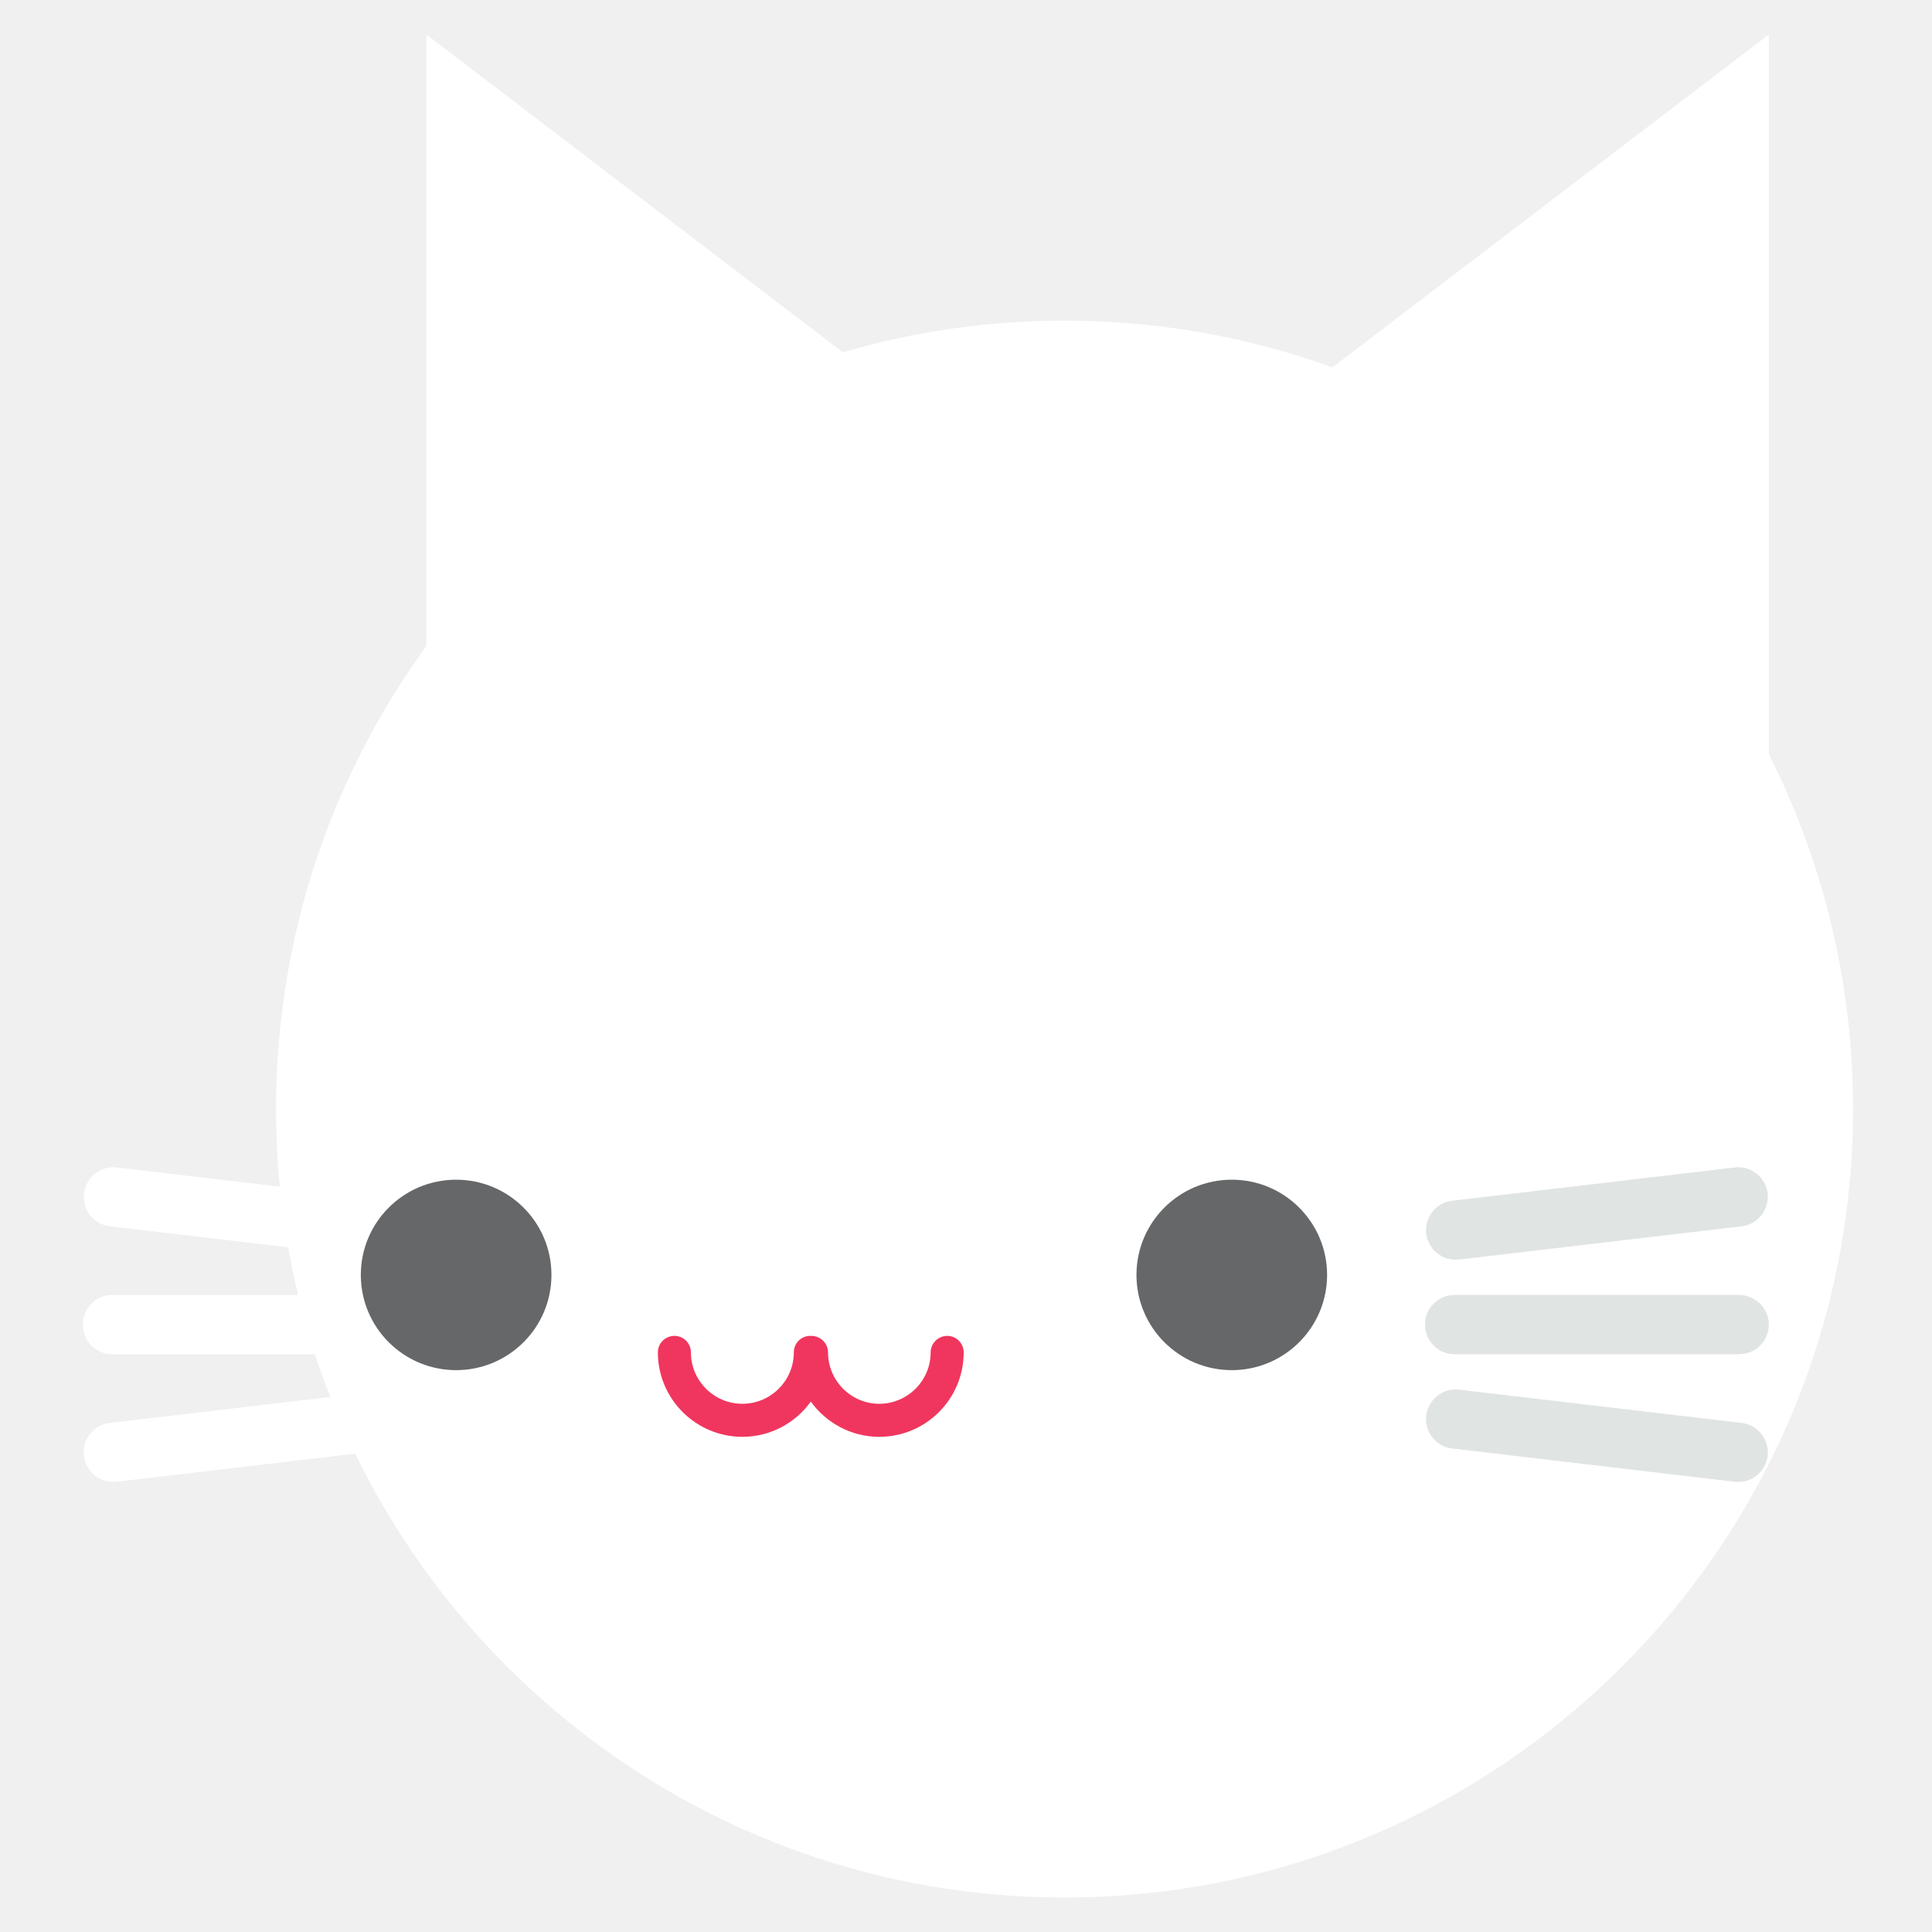
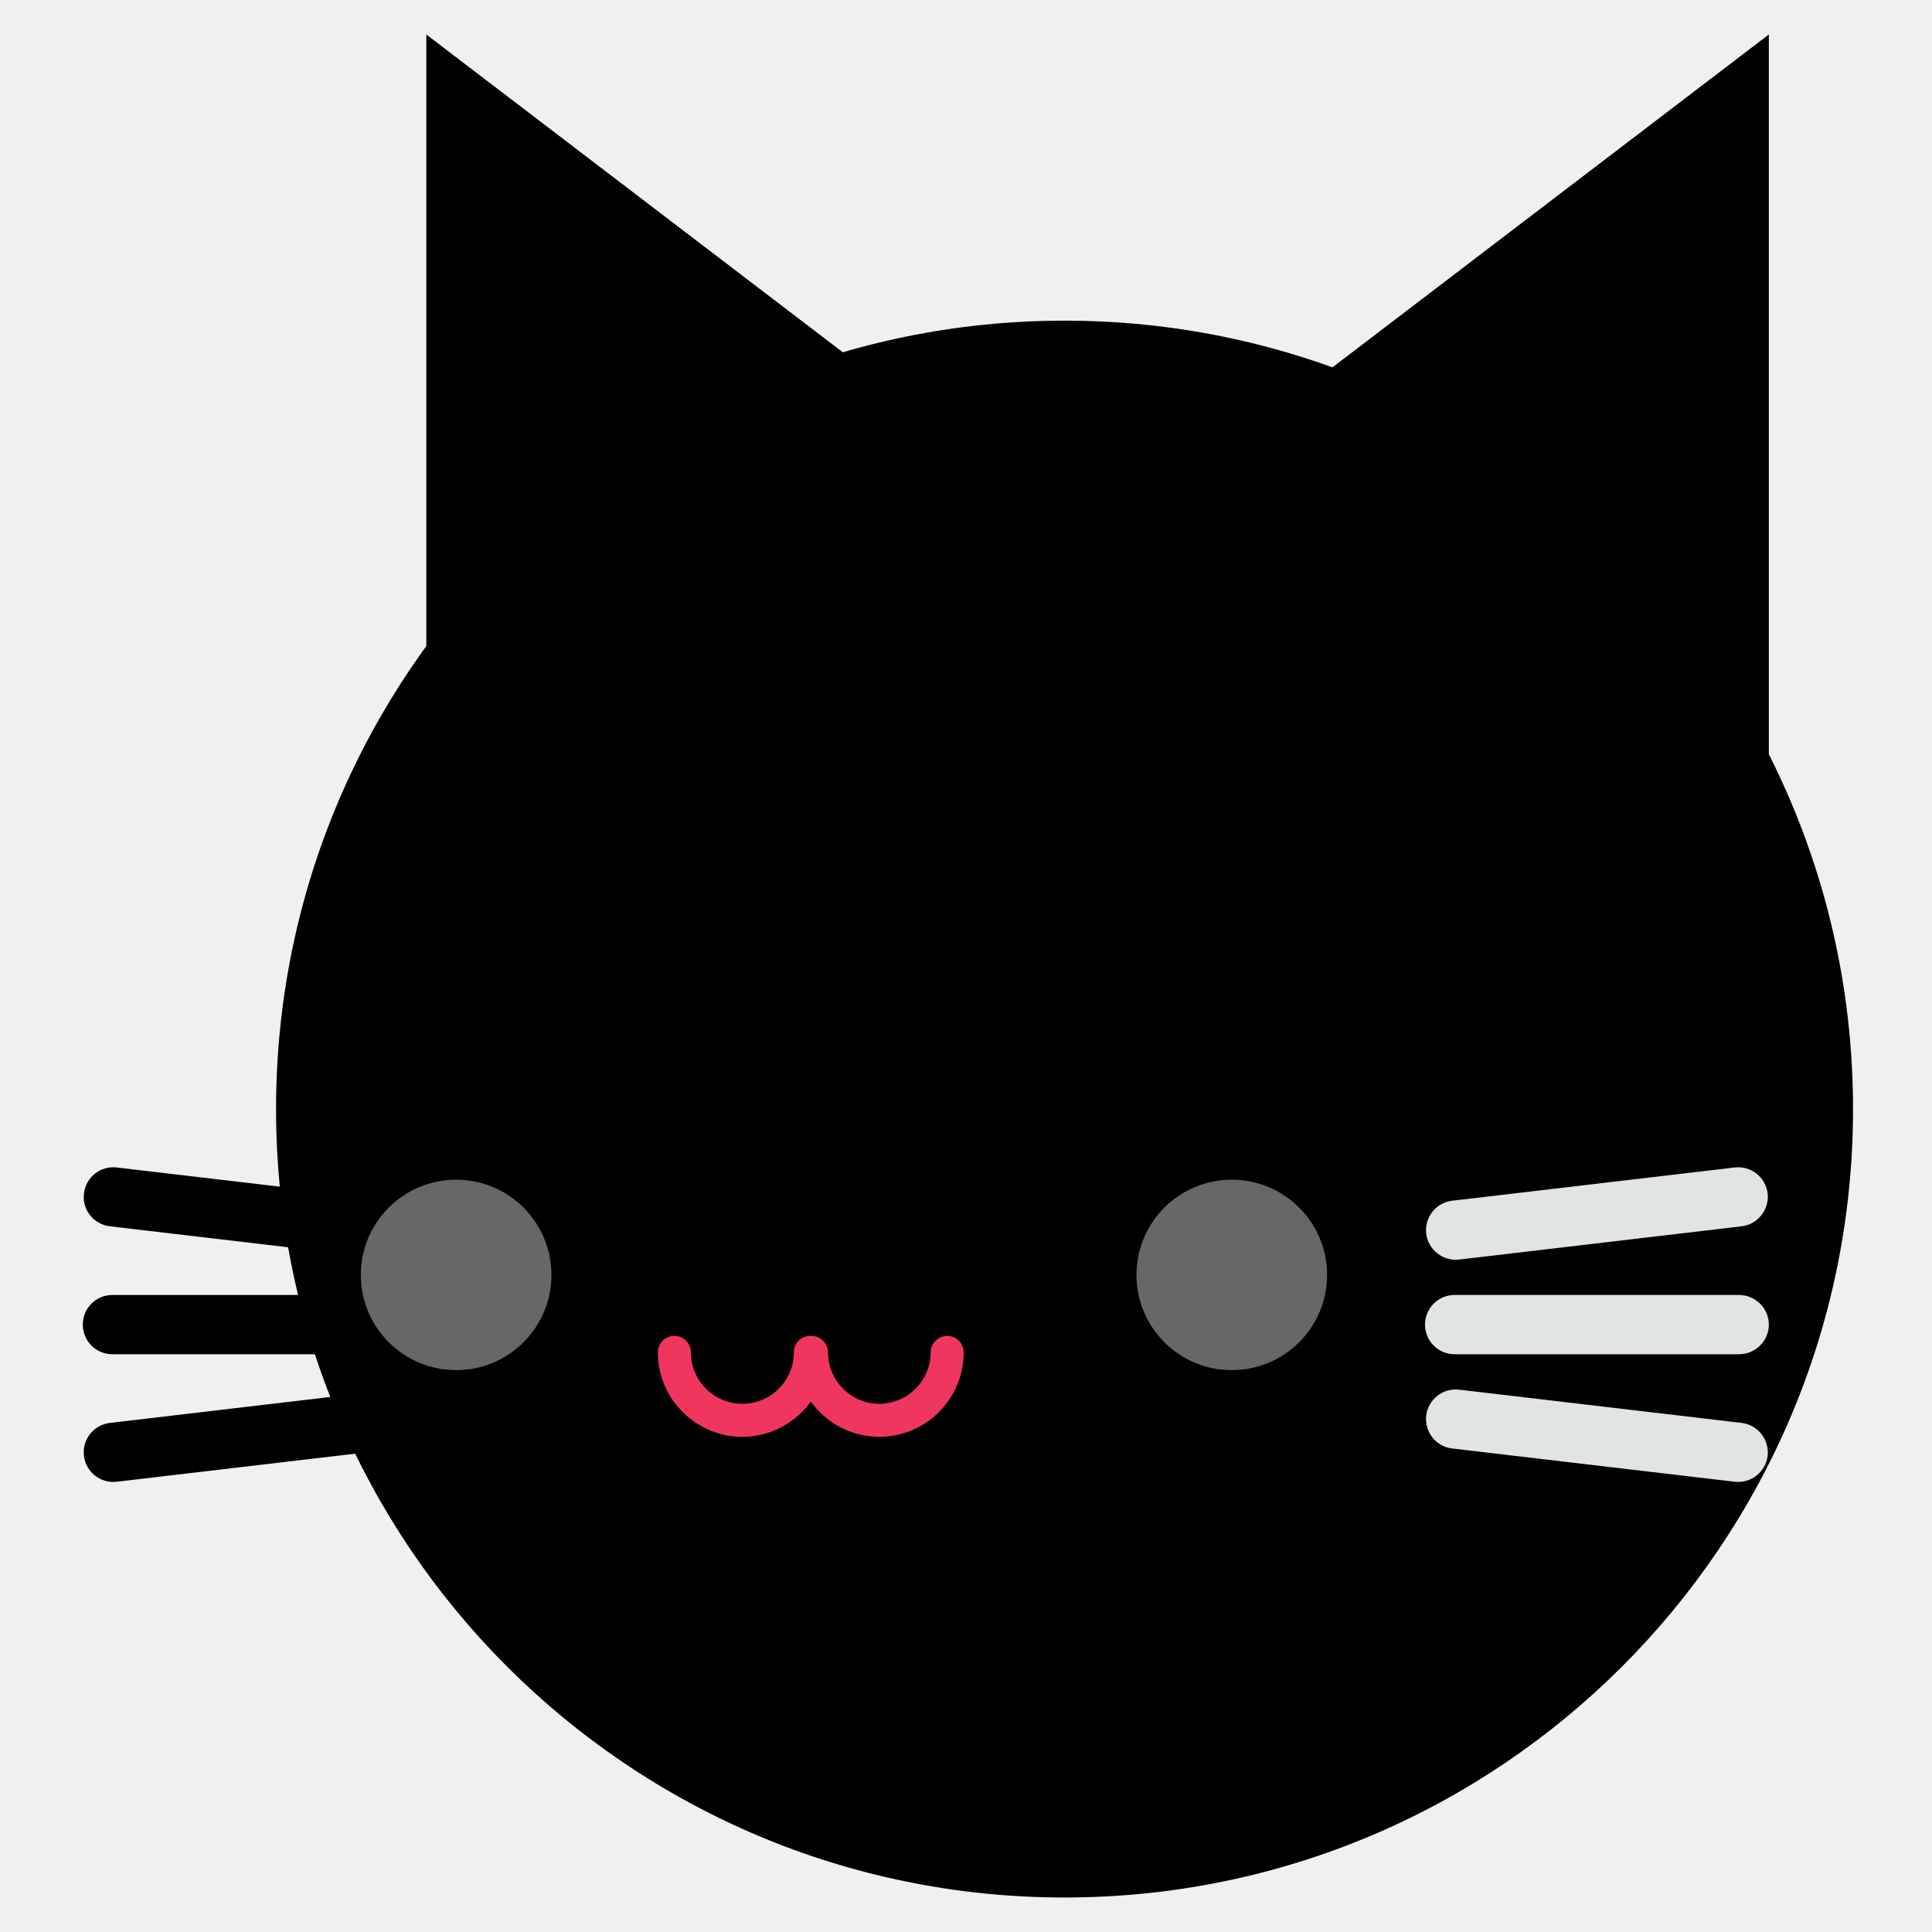
<svg xmlns="http://www.w3.org/2000/svg" width="280" height="280" viewBox="0 0 280 280" fill="none">
-   <path d="M40.007 160.738C40.007 223.841 91.191 275 154.282 275C217.372 275 268.556 223.841 268.556 160.738C268.556 97.631 217.372 46.472 154.282 46.472C91.191 46.472 40.007 97.631 40.007 160.738Z" fill="white" />
-   <path d="M205.509 114.656H61.786V5L205.509 114.656Z" fill="white" />
-   <path d="M112.589 114.656H256.353V5L112.589 114.656Z" fill="white" />
-   <path d="M61.616 178.784C61.362 181.136 59.202 182.822 56.871 182.542L15.941 177.725C13.568 177.449 11.873 175.314 12.17 172.962C12.424 170.606 14.585 168.92 16.915 169.2L57.846 174.017C60.218 174.293 61.913 176.428 61.616 178.784Z" fill="white" />
-   <path d="M12.17 210.982C12.424 213.338 14.585 215.024 16.915 214.745L57.846 209.927C60.218 209.652 61.913 207.516 61.616 205.16C61.362 202.809 59.202 201.122 56.871 201.398L15.941 206.219C13.568 206.495 11.873 208.631 12.17 210.982Z" fill="white" />
-   <path d="M61.786 191.97C61.786 194.343 59.879 196.267 57.507 196.267H16.279C13.906 196.267 12 194.343 12 191.97C12 189.602 13.906 187.678 16.279 187.678H57.507C59.879 187.678 61.786 189.602 61.786 191.97Z" fill="white" />
+   <style>
+         .path {
+             fill: black;
+         }
+         @media (prefers-color-scheme: dark) {
+             .path {
+                 fill: white;
+             }
+         }
+     </style>
+   <path d="M40.007 160.738C40.007 223.841 91.191 275 154.282 275C217.372 275 268.556 223.841 268.556 160.738C268.556 97.631 217.372 46.472 154.282 46.472C91.191 46.472 40.007 97.631 40.007 160.738Z" fill="white" class="path" />
+   <path d="M205.509 114.656H61.786V5L205.509 114.656Z" fill="white" class="path" />
+   <path d="M112.589 114.656H256.353V5L112.589 114.656Z" fill="white" class="path" />
+   <path d="M61.616 178.784C61.362 181.136 59.202 182.822 56.871 182.542L15.941 177.725C13.568 177.449 11.873 175.314 12.17 172.962C12.424 170.606 14.585 168.92 16.915 169.2L57.846 174.017C60.218 174.293 61.913 176.428 61.616 178.784Z" fill="white" class="path" />
+   <path d="M12.17 210.982C12.424 213.338 14.585 215.024 16.915 214.745L57.846 209.927C60.218 209.652 61.913 207.516 61.616 205.16C61.362 202.809 59.202 201.122 56.871 201.398L15.941 206.219C13.568 206.495 11.873 208.631 12.17 210.982Z" fill="white" class="path" />
+   <path d="M61.786 191.97C61.786 194.343 59.879 196.267 57.507 196.267H16.279C13.906 196.267 12 194.343 12 191.97C12 189.602 13.906 187.678 16.279 187.678H57.507C59.879 187.678 61.786 189.602 61.786 191.97Z" fill="white" class="path" />
  <path d="M97.759 193.606C99.073 193.606 100.132 194.678 100.132 196C100.132 200.105 103.479 203.448 107.589 203.448C111.699 203.448 115.046 200.105 115.046 196C115.046 194.678 116.105 193.606 117.419 193.606L117.504 193.623L117.589 193.606C118.902 193.606 120.004 194.678 120.004 196C120.004 200.105 123.351 203.448 127.419 203.448C131.529 203.448 134.876 200.105 134.876 196C134.876 194.678 135.977 193.606 137.291 193.606C138.604 193.606 139.664 194.678 139.664 196C139.664 202.749 134.198 208.236 127.419 208.236C123.351 208.236 119.749 206.22 117.504 203.131C115.3 206.22 111.656 208.236 107.589 208.236C100.852 208.236 95.344 202.749 95.344 196C95.344 194.678 96.403 193.606 97.759 193.606Z" fill="#F0365E" />
  <path d="M206.695 178.784C206.992 181.136 209.11 182.822 211.483 182.542L252.414 177.725C254.744 177.449 256.439 175.314 256.184 172.962C255.888 170.606 253.769 168.92 251.396 169.2L210.466 174.017C208.094 174.293 206.441 176.428 206.695 178.784Z" fill="#E0E4E2" />
  <path d="M256.184 210.982C255.888 213.338 253.769 215.024 251.396 214.745L210.466 209.927C208.094 209.652 206.441 207.516 206.695 205.16C206.992 202.809 209.11 201.122 211.483 201.402L252.414 206.219C254.744 206.495 256.439 208.631 256.184 210.982Z" fill="#E0E4E2" />
  <path d="M206.524 191.97C206.524 194.343 208.431 196.267 210.804 196.267H252.031C254.404 196.267 256.353 194.343 256.353 191.97C256.353 189.602 254.404 187.678 252.031 187.678H210.804C208.431 187.678 206.524 189.602 206.524 191.97Z" fill="#E0E4E2" />
  <path d="M164.705 184.771C164.705 192.394 170.891 198.571 178.518 198.571C186.145 198.571 192.331 192.394 192.331 184.771C192.331 177.149 186.145 170.971 178.518 170.971C170.891 170.971 164.705 177.149 164.705 184.771Z" fill="#656769" />
  <path d="M52.294 184.771C52.294 192.394 58.481 198.571 66.108 198.571C73.734 198.571 79.92 192.394 79.92 184.771C79.92 177.149 73.734 170.971 66.108 170.971C58.481 170.971 52.294 177.149 52.294 184.771Z" fill="#656769" />
</svg>
